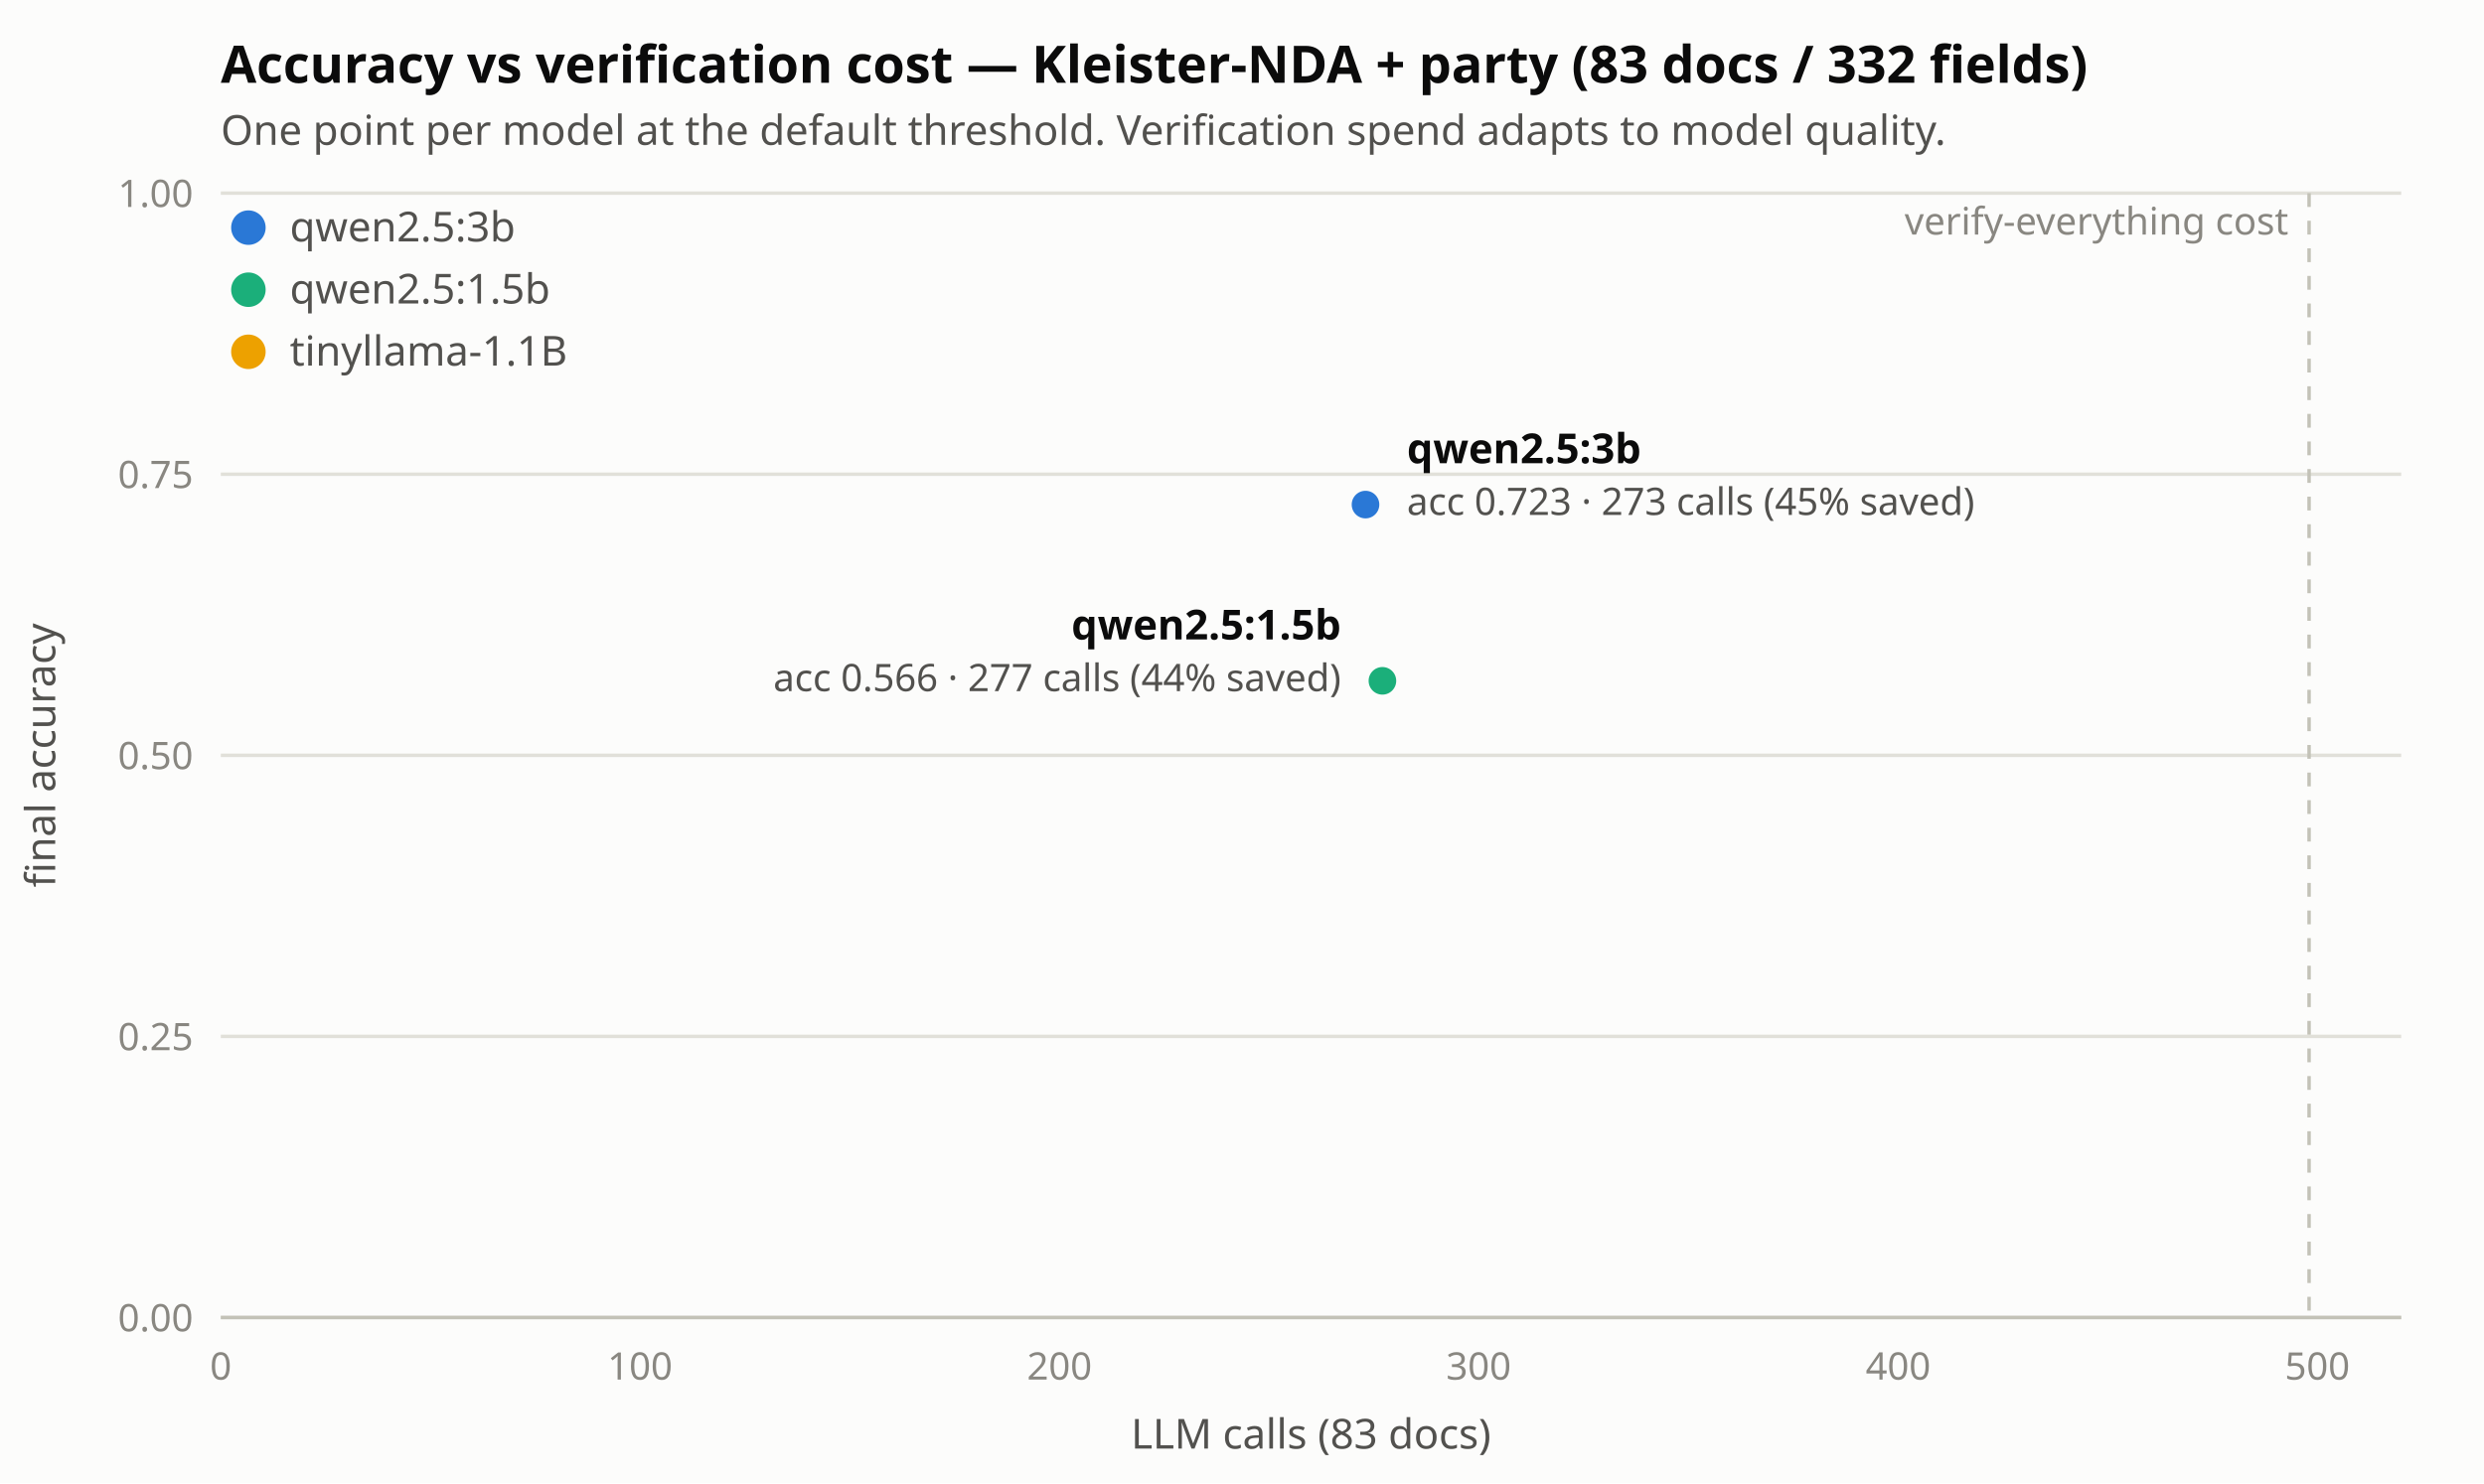
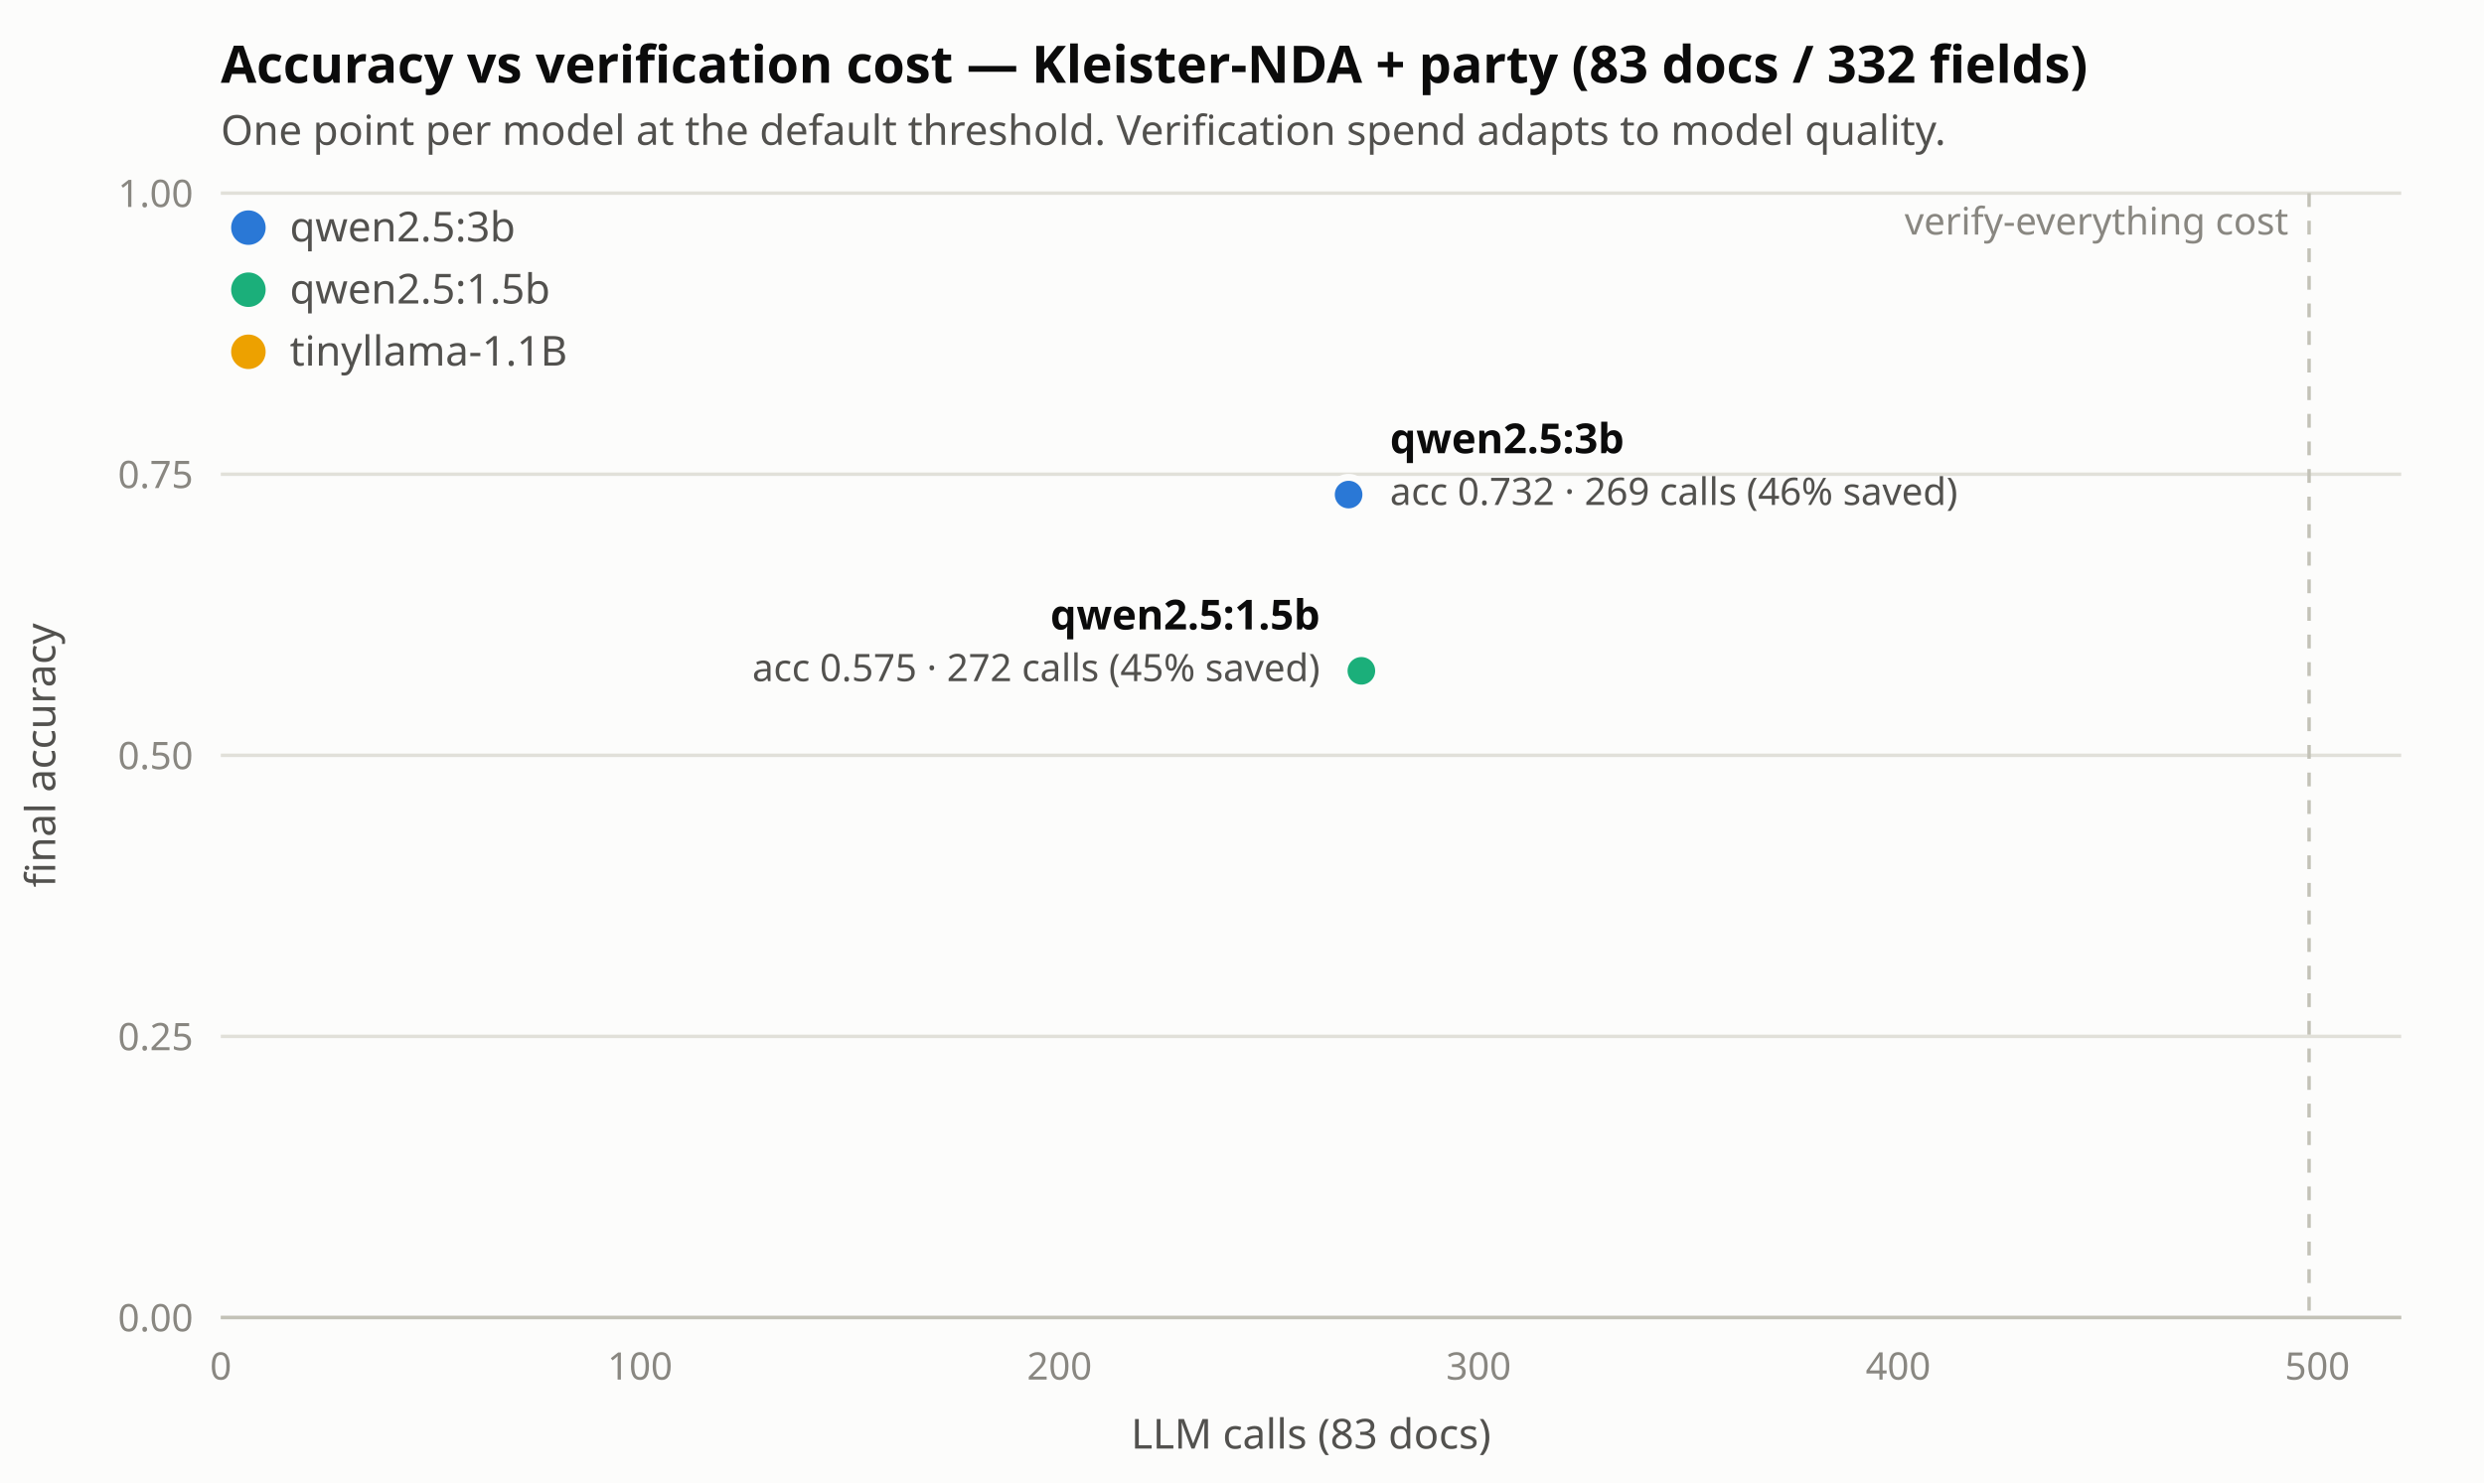
<svg xmlns="http://www.w3.org/2000/svg" width="720" height="430" viewBox="0 0 720 430" font-family="system-ui, sans-serif">
  <rect width="720" height="430" fill="#fcfcfb" />
  <text x="64" y="24" font-size="15" font-weight="600" fill="#0b0b0b">Accuracy vs verification cost — Kleister-NDA + party (83 docs / 332 fields)</text>
  <text x="64" y="42" font-size="12" fill="#52514e">One point per model at the default threshold. Verification spend adapts to model quality.</text>
  <line x1="64" y1="382.0" x2="696" y2="382.0" stroke="#e1e0d9" stroke-width="1" />
  <text x="56" y="386.0" font-size="11" fill="#898781" text-anchor="end">0.00</text>
  <line x1="64" y1="300.5" x2="696" y2="300.5" stroke="#e1e0d9" stroke-width="1" />
  <text x="56" y="304.5" font-size="11" fill="#898781" text-anchor="end">0.25</text>
  <line x1="64" y1="219.0" x2="696" y2="219.0" stroke="#e1e0d9" stroke-width="1" />
  <text x="56" y="223.0" font-size="11" fill="#898781" text-anchor="end">0.50</text>
  <line x1="64" y1="137.5" x2="696" y2="137.5" stroke="#e1e0d9" stroke-width="1" />
  <text x="56" y="141.5" font-size="11" fill="#898781" text-anchor="end">0.75</text>
  <line x1="64" y1="56.0" x2="696" y2="56.0" stroke="#e1e0d9" stroke-width="1" />
  <text x="56" y="60.0" font-size="11" fill="#898781" text-anchor="end">1.00</text>
  <text x="64.0" y="400" font-size="11" fill="#898781" text-anchor="middle">0</text>
  <text x="185.5" y="400" font-size="11" fill="#898781" text-anchor="middle">100</text>
  <text x="307.1" y="400" font-size="11" fill="#898781" text-anchor="middle">200</text>
  <text x="428.6" y="400" font-size="11" fill="#898781" text-anchor="middle">300</text>
  <text x="550.2" y="400" font-size="11" fill="#898781" text-anchor="middle">400</text>
  <text x="671.7" y="400" font-size="11" fill="#898781" text-anchor="middle">500</text>
  <line x1="64" y1="382" x2="696" y2="382" stroke="#c3c2b7" stroke-width="1" />
  <text x="380.0" y="420" font-size="12" fill="#52514e" text-anchor="middle">LLM calls (83 docs)</text>
  <text x="16" y="219.0" font-size="12" fill="#52514e" text-anchor="middle" transform="rotate(-90 16 219.0)">final accuracy</text>
  <line x1="669.3" y1="56" x2="669.3" y2="382" stroke="#c3c2b7" stroke-width="1" stroke-dasharray="4 4" />
  <text x="663.3" y="68" font-size="11" fill="#898781" text-anchor="end">verify-everything cost</text>
-   <circle cx="395.8" cy="146.3" r="5" fill="#2a78d6" stroke="#fcfcfb" stroke-width="2" />
-   <text x="407.8" y="134.3" font-size="12" font-weight="600" fill="#0b0b0b" text-anchor="start">qwen2.5:3b</text>
-   <text x="407.8" y="149.3" font-size="11" fill="#52514e" text-anchor="start">acc 0.723 · 273 calls (45% saved)</text>
-   <circle cx="400.7" cy="197.4" r="5" fill="#1baf7a" stroke="#fcfcfb" stroke-width="2" />
-   <text x="388.7" y="185.4" font-size="12" font-weight="600" fill="#0b0b0b" text-anchor="end">qwen2.5:1.5b</text>
-   <text x="388.7" y="200.4" font-size="11" fill="#52514e" text-anchor="end">acc 0.566 · 277 calls (44% saved)</text>
+   <circle cx="390.9" cy="143.4" r="5" fill="#2a78d6" stroke="#fcfcfb" stroke-width="2" />
+   <text x="402.9" y="131.4" font-size="12" font-weight="600" fill="#0b0b0b" text-anchor="start">qwen2.5:3b</text>
+   <text x="402.9" y="146.4" font-size="11" fill="#52514e" text-anchor="start">acc 0.732 · 269 calls (46% saved)</text>
+   <circle cx="394.6" cy="194.5" r="5" fill="#1baf7a" stroke="#fcfcfb" stroke-width="2" />
+   <text x="382.6" y="182.5" font-size="12" font-weight="600" fill="#0b0b0b" text-anchor="end">qwen2.5:1.5b</text>
+   <text x="382.6" y="197.5" font-size="11" fill="#52514e" text-anchor="end">acc 0.575 · 272 calls (45% saved)</text>
  <circle cx="72" cy="66" r="5" fill="#2a78d6" />
  <text x="84" y="70" font-size="12" fill="#52514e">qwen2.5:3b</text>
  <circle cx="72" cy="84" r="5" fill="#1baf7a" />
  <text x="84" y="88" font-size="12" fill="#52514e">qwen2.5:1.5b</text>
  <circle cx="72" cy="102" r="5" fill="#eda100" />
  <text x="84" y="106" font-size="12" fill="#52514e">tinyllama-1.1B</text>
</svg>
